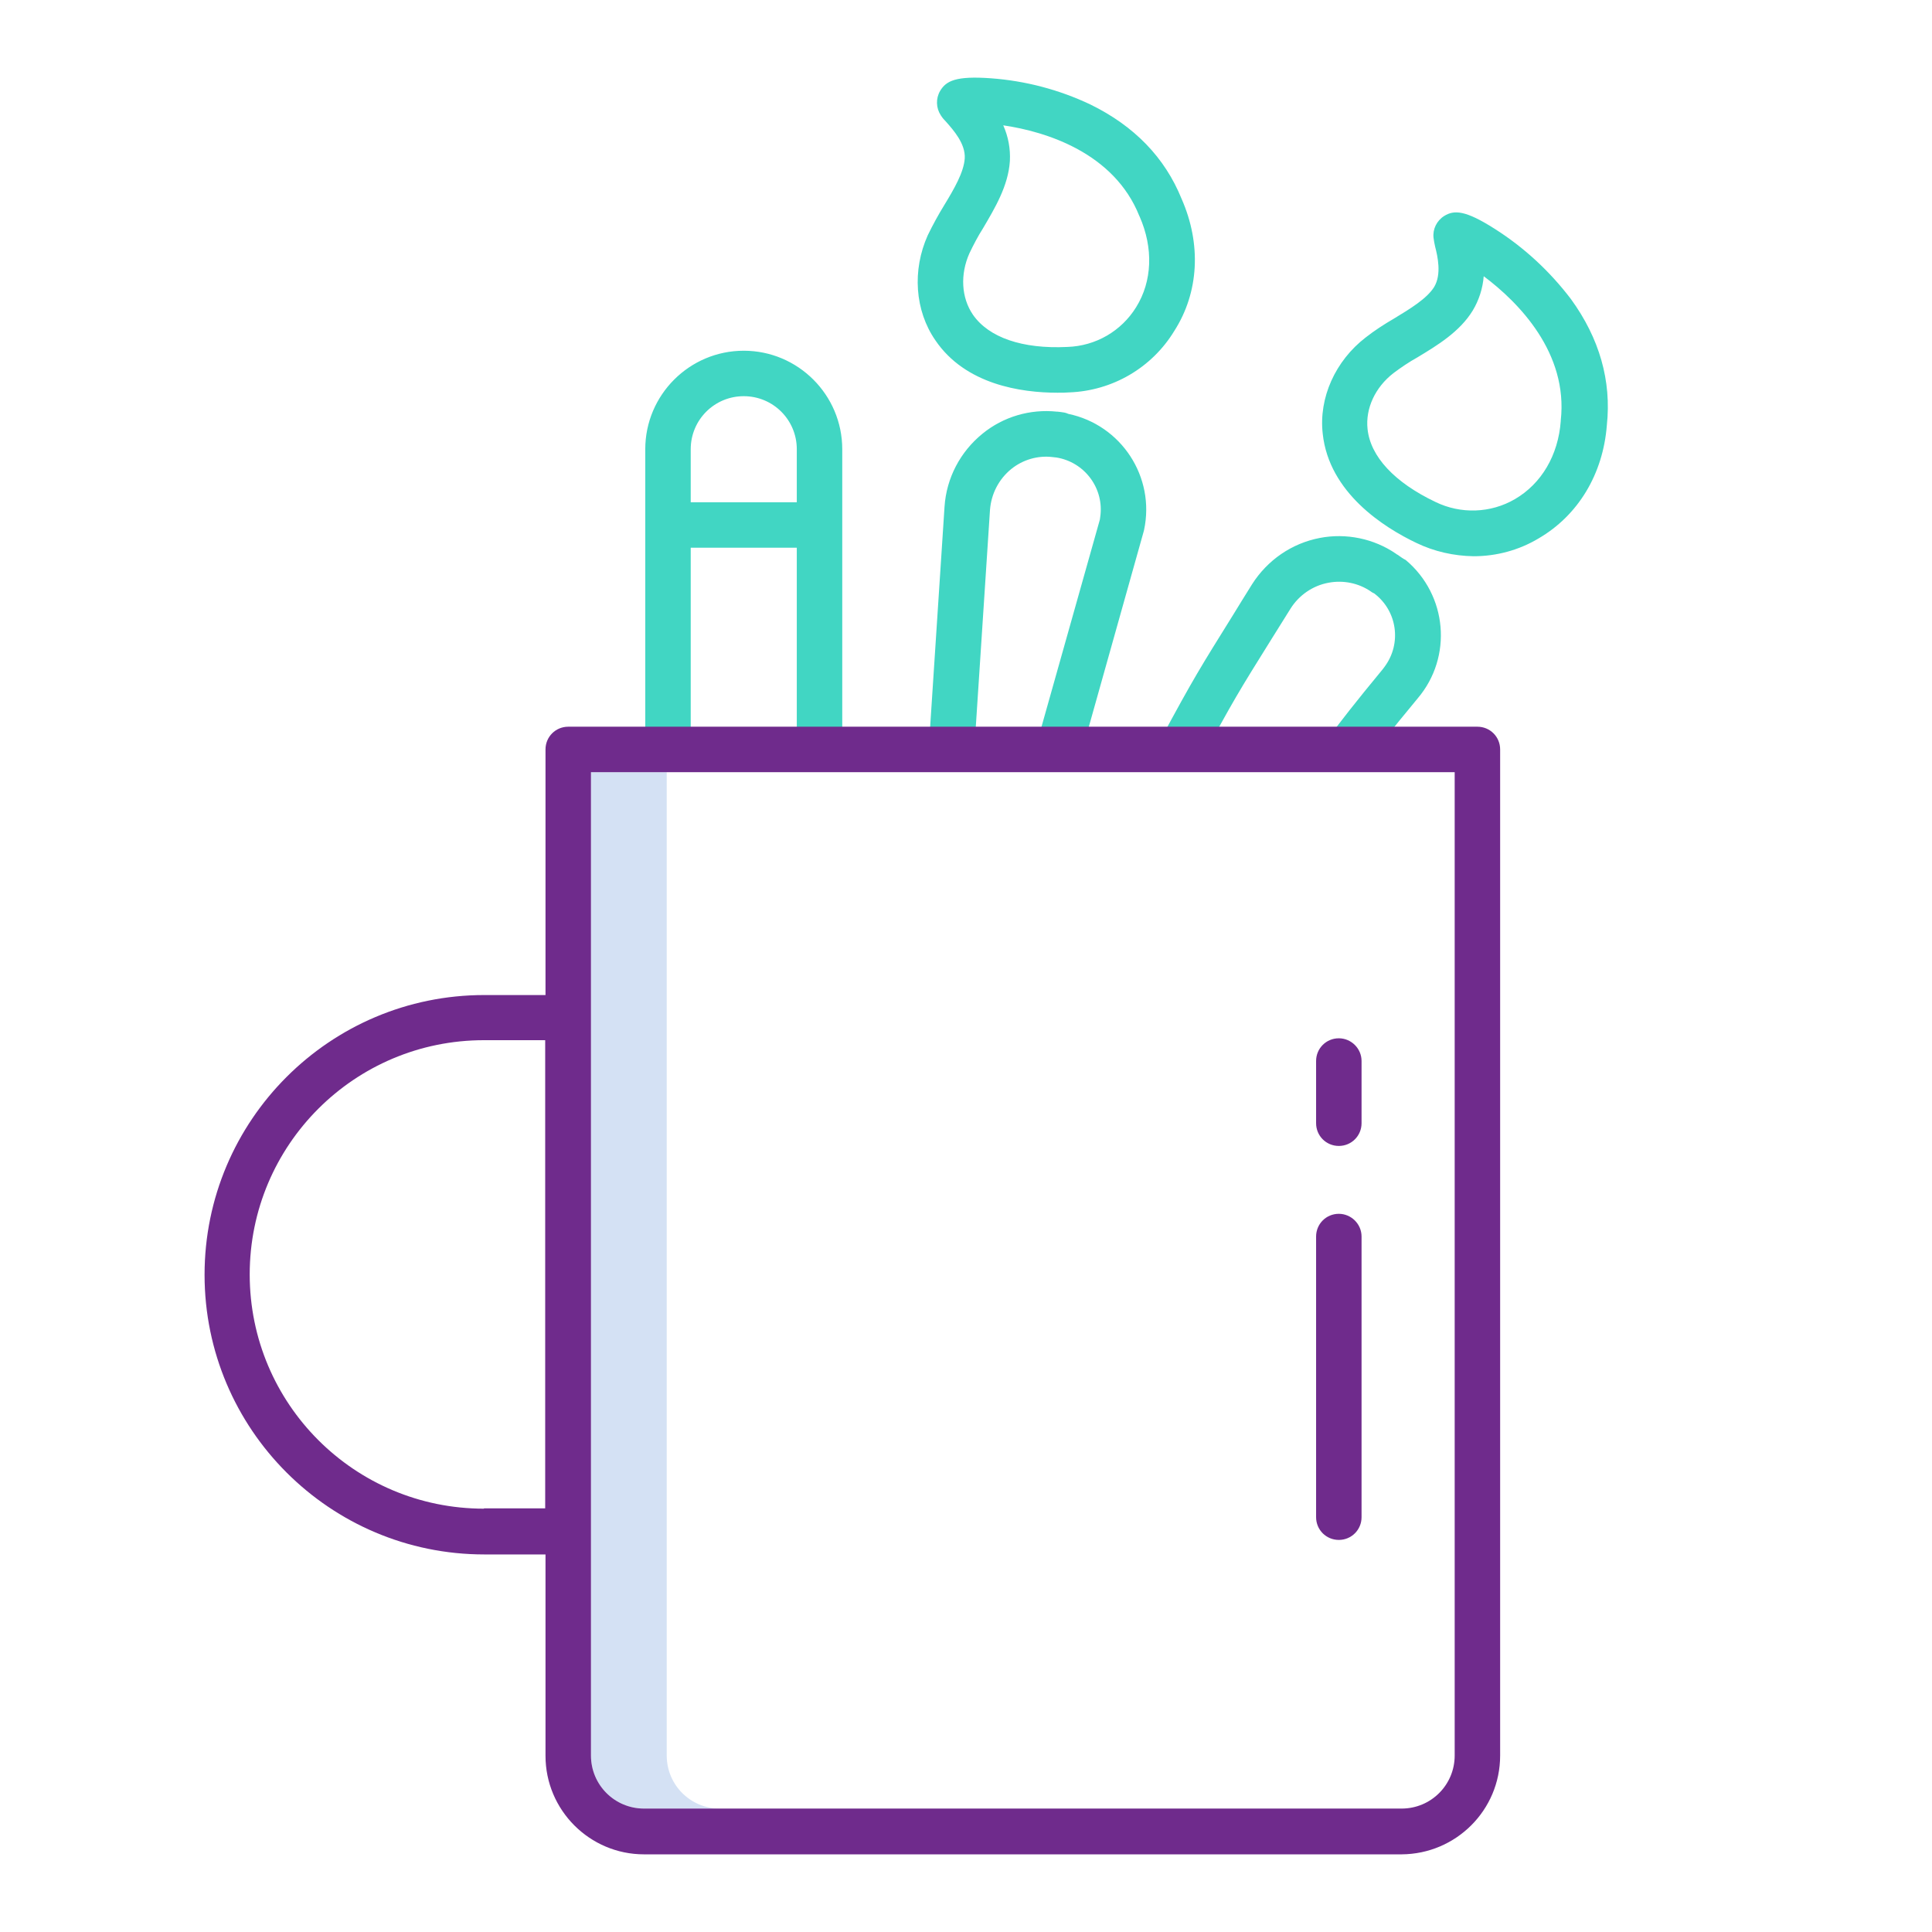
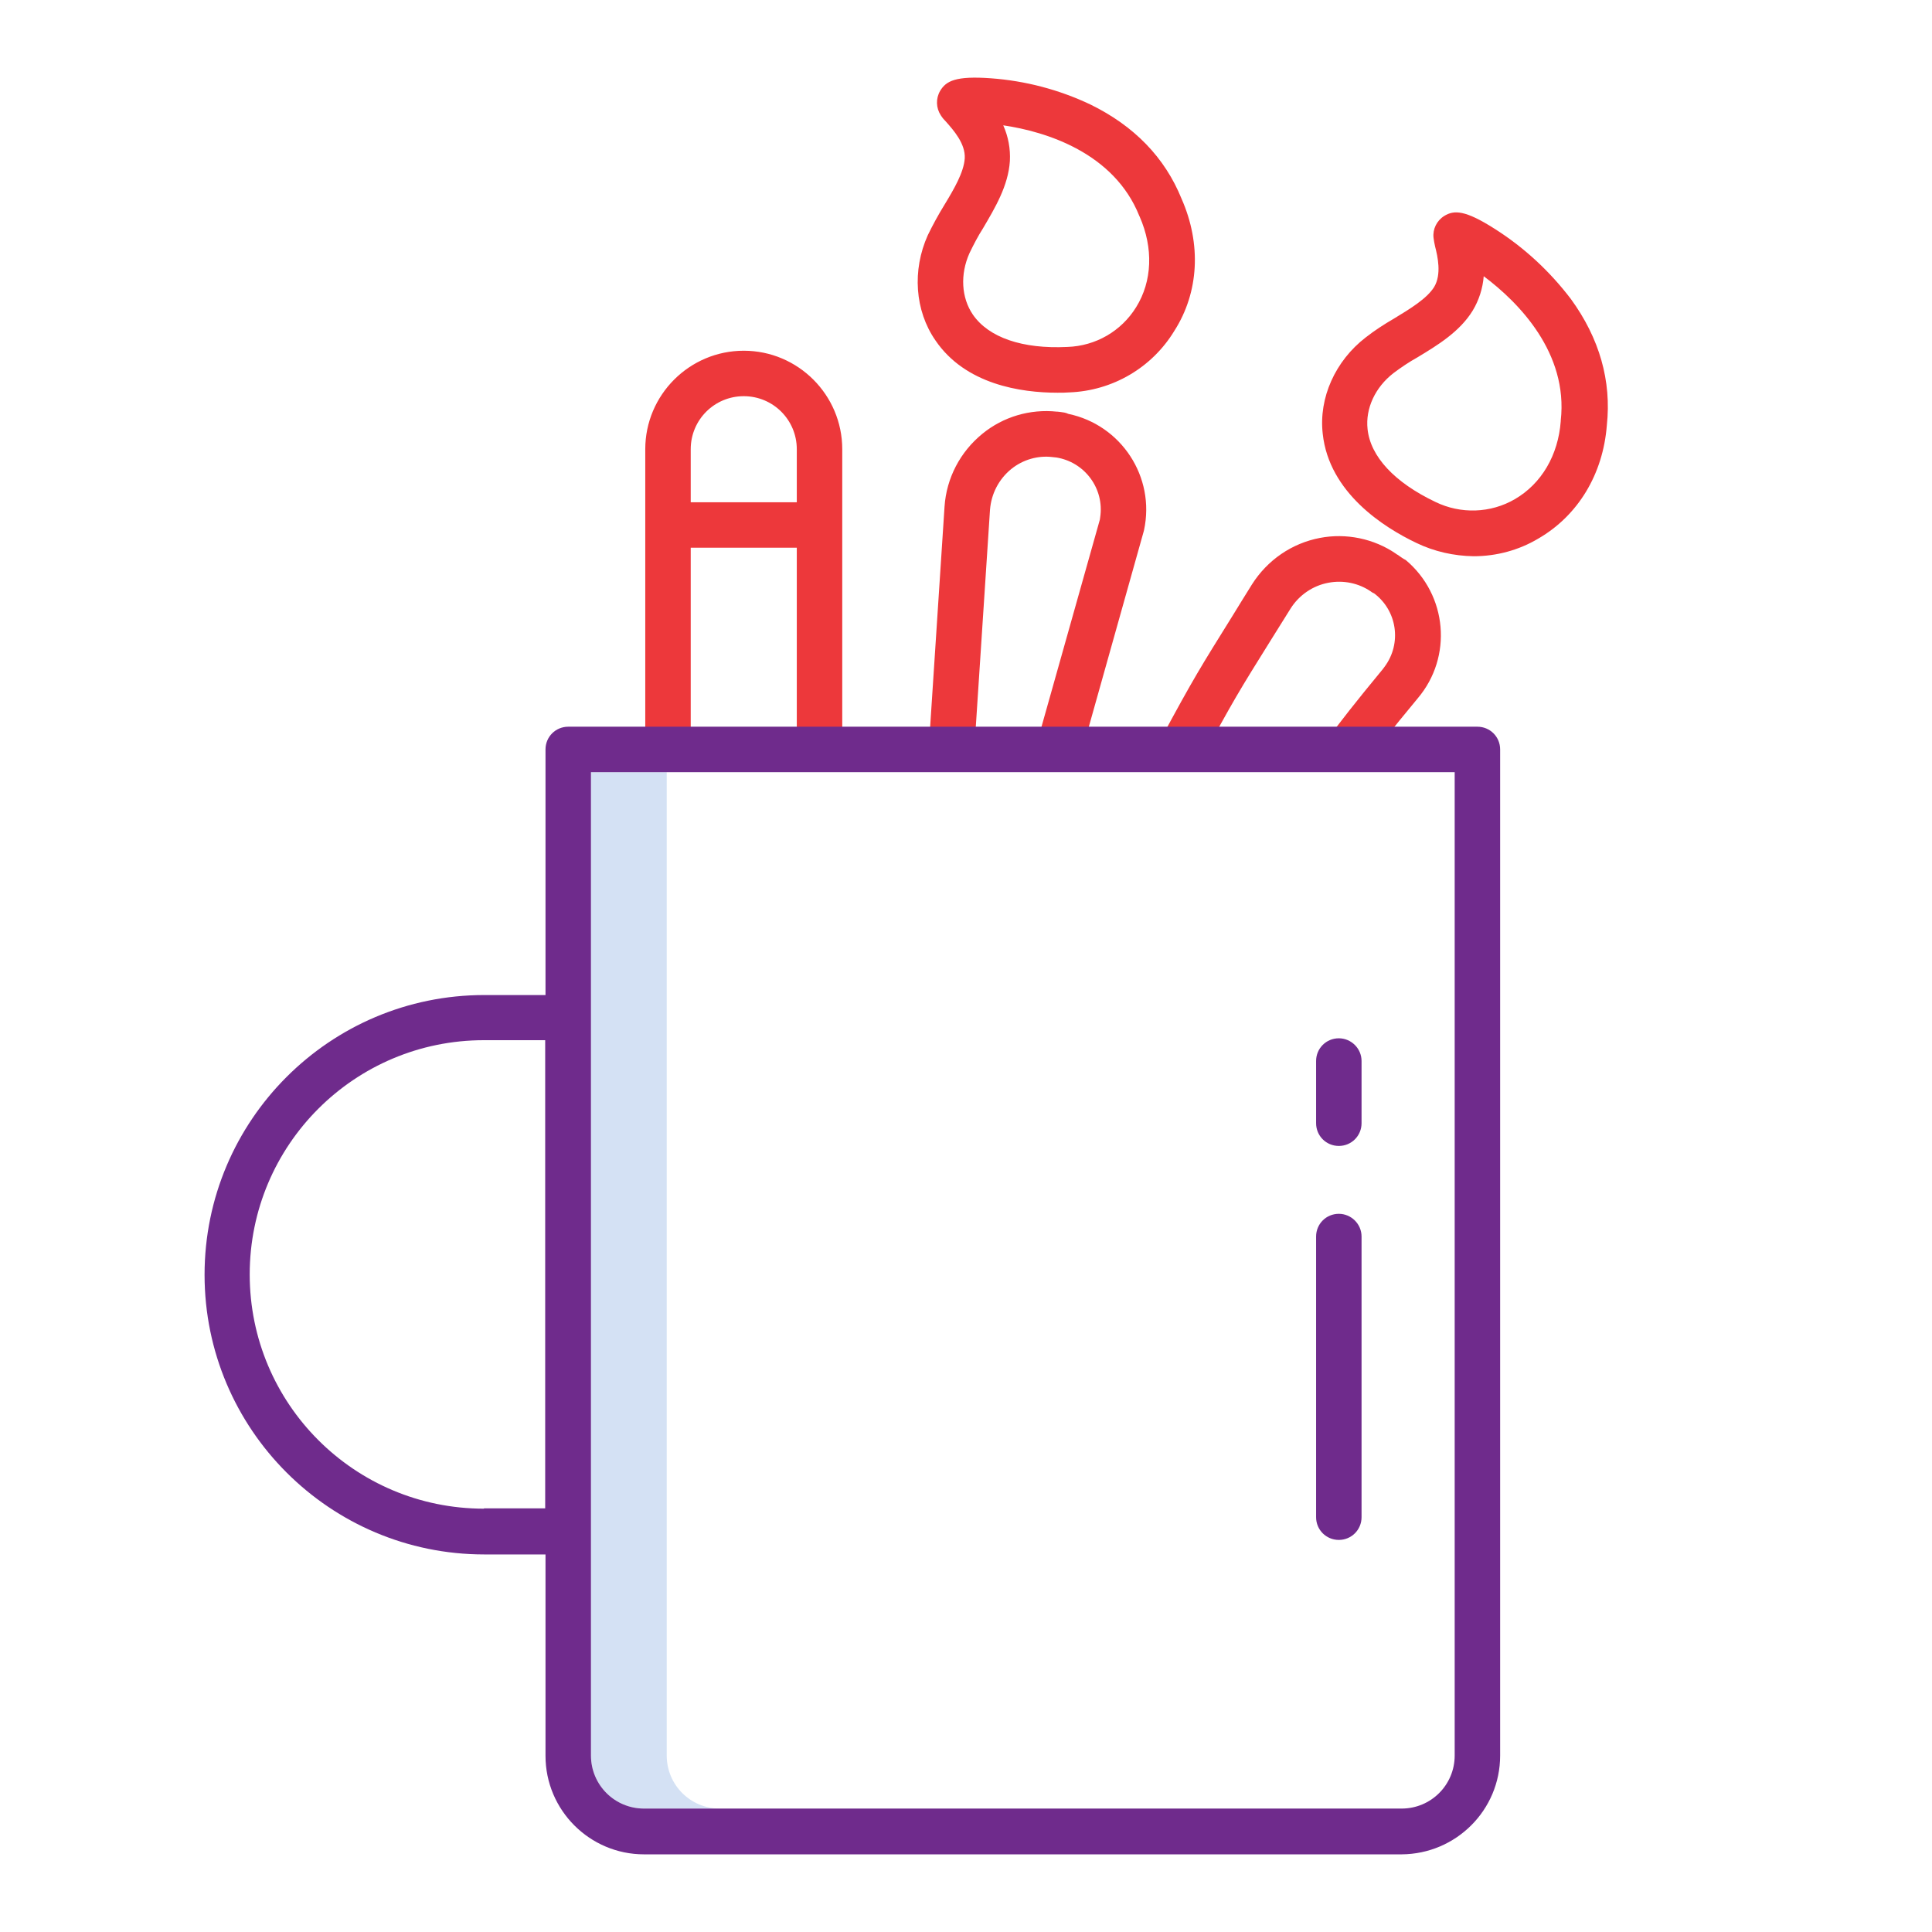
<svg xmlns="http://www.w3.org/2000/svg" version="1.1" id="Calque_1" x="0" y="0" viewBox="0 0 612 612" xml:space="preserve">
  <style>.st1{fill:#6F2B8C}</style>
  <path d="M211.2 556.1V244.6h-24v311.5c0 9.3 7.5 16.8 16.8 16.8h24c-9.3 0-16.8-7.5-16.8-16.8z" fill="#d4e1f4" />
  <path class="st1" d="M424.1 384.5c-4 0-7.2 3.2-7.2 7.2v88.9c0 4 3.2 7.2 7.2 7.2s7.2-3.2 7.2-7.2v-88.9c0-4-3.3-7.2-7.2-7.2zm0-55.6c-4 0-7.2 3.2-7.2 7.2v19.7c0 4 3.2 7.2 7.2 7.2s7.2-3.2 7.2-7.2v-19.7c0-4-3.3-7.2-7.2-7.2z" />
-   <path d="M374.3 63c-5.3-13.1-15-23.1-28.9-29.9-9.9-4.7-20.6-7.5-31.5-8.3-11.1-.8-14.2.8-16.1 4-1.4 2.4-1.3 5.4.2 7.7.5.8 1.1 1.5 1.8 2.2 2.1 2.4 6.1 6.8 5.8 11.5-.3 4.4-3.4 9.7-6.5 14.8-1.9 3.1-3.6 6.2-5.2 9.5-5 11.1-4.1 23.9 2.4 33.3 9.5 14 27.1 16.6 38.7 16.6 1.3 0 2.6 0 3.7-.1 13.7-.5 26.2-7.8 33.3-19.5 7.8-12.2 8.6-27.5 2.3-41.8zm-14.4 34.3c-4.7 7.6-12.8 12.3-21.8 12.6-14.3.7-24.9-3-29.9-10.2-3.7-5.4-4.1-12.8-1.1-19.5 1.3-2.7 2.7-5.4 4.3-7.9 3.7-6.3 8-13.4 8.5-21.3.2-3.9-.5-7.7-2.1-11.3 13.6 2 35.1 8.7 43.1 28.7 0 .1.1.1.1.2 4.4 10 4 20.5-1.1 28.7zm-24 33.2c-.3 0-.6-.1-.9-.1h-.2c-8.5-.9-17 1.6-23.6 7-7 5.7-11.4 14-12 23.1l-5 76.5 14.4.9 5-76.4c.4-5.1 2.8-9.7 6.7-12.9 3.7-3 8.5-4.4 13.2-3.8.3 0 .6.1.9.1h.1c9.1 1.4 15.4 9.9 14 19 0 .2-.1.5-.1.7l-20 71 13.9 3.9 20-71.2c0-.1.1-.3.1-.4 3.6-16.8-7.2-33.3-24-36.8-.8-.4-1.7-.5-2.5-.6zm137.6-58c-9.4-6-12.9-6-16-4.1-2.4 1.5-3.7 4.2-3.4 6.9.1.9.3 1.9.5 2.8.8 3.1 2.1 8.8-.3 12.8-2.3 3.7-7.6 6.9-12.7 10-3.1 1.8-6.2 3.8-9 6-9.6 7.4-14.9 19.1-13.6 30.5 2 18.7 19.4 29.7 29.7 34.6 5.6 2.7 11.8 4.1 18.1 4.2 7.2 0 14.3-1.9 20.5-5.6 12.6-7.3 20.5-20.4 21.7-35.9 1.5-14-2.3-27.5-11.4-40-6.7-8.8-14.8-16.3-24.1-22.2zm20.9 60.7v.2c-.8 10.8-6.1 19.8-14.5 24.7-7.7 4.5-17.2 4.8-25.2.9-13-6.2-20.6-14.4-21.5-23.1-.7-6.5 2.4-13.2 8.2-17.7 2.4-1.8 4.9-3.5 7.6-5 6.3-3.8 13.4-8.1 17.5-14.8 2-3.3 3.2-7.1 3.5-10.9 11.1 8.3 26.8 24.3 24.4 45.7zM443.1 176c-.2-.2-.5-.3-.8-.5l-.1-.1c-7-4.8-15.8-6.6-24.1-5-8.9 1.7-16.6 7-21.5 14.7-2.3 3.7-4.3 6.9-6 9.7-10.2 16.4-12.4 19.8-23.1 39.7l12.7 6.8c10.5-19.5 12.3-22.4 22.6-38.9 1.8-2.8 3.7-6 6-9.6 2.7-4.3 7.1-7.3 12-8.2 4.7-.9 9.6.1 13.5 2.8.2.2.5.3.8.5h.1c7.4 5.5 8.9 15.9 3.4 23.3-.2.3-.4.5-.6.8-9 10.9-13.4 16.6-17.4 22l11.5 8.6c3.9-5.2 8.2-10.8 17-21.4 11.1-13.1 9.4-32.7-3.8-43.8-.8-.4-1.5-.9-2.2-1.4zm-207.5-64.9c-17.2 0-31.2 14-31.2 31.2v96h14.4v-64.8h33.6v64.8h14.4v-96c0-17.2-14-31.2-31.2-31.2zm-16.8 48v-16.8c0-9.3 7.5-16.8 16.8-16.8s16.8 7.5 16.8 16.8v16.8h-33.6z" fill="#41d6c3" />
+   <path d="M374.3 63c-5.3-13.1-15-23.1-28.9-29.9-9.9-4.7-20.6-7.5-31.5-8.3-11.1-.8-14.2.8-16.1 4-1.4 2.4-1.3 5.4.2 7.7.5.8 1.1 1.5 1.8 2.2 2.1 2.4 6.1 6.8 5.8 11.5-.3 4.4-3.4 9.7-6.5 14.8-1.9 3.1-3.6 6.2-5.2 9.5-5 11.1-4.1 23.9 2.4 33.3 9.5 14 27.1 16.6 38.7 16.6 1.3 0 2.6 0 3.7-.1 13.7-.5 26.2-7.8 33.3-19.5 7.8-12.2 8.6-27.5 2.3-41.8zm-14.4 34.3c-4.7 7.6-12.8 12.3-21.8 12.6-14.3.7-24.9-3-29.9-10.2-3.7-5.4-4.1-12.8-1.1-19.5 1.3-2.7 2.7-5.4 4.3-7.9 3.7-6.3 8-13.4 8.5-21.3.2-3.9-.5-7.7-2.1-11.3 13.6 2 35.1 8.7 43.1 28.7 0 .1.1.1.1.2 4.4 10 4 20.5-1.1 28.7zm-24 33.2c-.3 0-.6-.1-.9-.1h-.2c-8.5-.9-17 1.6-23.6 7-7 5.7-11.4 14-12 23.1l-5 76.5 14.4.9 5-76.4c.4-5.1 2.8-9.7 6.7-12.9 3.7-3 8.5-4.4 13.2-3.8.3 0 .6.1.9.1h.1c9.1 1.4 15.4 9.9 14 19 0 .2-.1.5-.1.7l-20 71 13.9 3.9 20-71.2c0-.1.1-.3.1-.4 3.6-16.8-7.2-33.3-24-36.8-.8-.4-1.7-.5-2.5-.6zm137.6-58c-9.4-6-12.9-6-16-4.1-2.4 1.5-3.7 4.2-3.4 6.9.1.9.3 1.9.5 2.8.8 3.1 2.1 8.8-.3 12.8-2.3 3.7-7.6 6.9-12.7 10-3.1 1.8-6.2 3.8-9 6-9.6 7.4-14.9 19.1-13.6 30.5 2 18.7 19.4 29.7 29.7 34.6 5.6 2.7 11.8 4.1 18.1 4.2 7.2 0 14.3-1.9 20.5-5.6 12.6-7.3 20.5-20.4 21.7-35.9 1.5-14-2.3-27.5-11.4-40-6.7-8.8-14.8-16.3-24.1-22.2zm20.9 60.7v.2c-.8 10.8-6.1 19.8-14.5 24.7-7.7 4.5-17.2 4.8-25.2.9-13-6.2-20.6-14.4-21.5-23.1-.7-6.5 2.4-13.2 8.2-17.7 2.4-1.8 4.9-3.5 7.6-5 6.3-3.8 13.4-8.1 17.5-14.8 2-3.3 3.2-7.1 3.5-10.9 11.1 8.3 26.8 24.3 24.4 45.7zM443.1 176c-.2-.2-.5-.3-.8-.5l-.1-.1c-7-4.8-15.8-6.6-24.1-5-8.9 1.7-16.6 7-21.5 14.7-2.3 3.7-4.3 6.9-6 9.7-10.2 16.4-12.4 19.8-23.1 39.7l12.7 6.8c10.5-19.5 12.3-22.4 22.6-38.9 1.8-2.8 3.7-6 6-9.6 2.7-4.3 7.1-7.3 12-8.2 4.7-.9 9.6.1 13.5 2.8.2.2.5.3.8.5h.1c7.4 5.5 8.9 15.9 3.4 23.3-.2.3-.4.5-.6.8-9 10.9-13.4 16.6-17.4 22l11.5 8.6c3.9-5.2 8.2-10.8 17-21.4 11.1-13.1 9.4-32.7-3.8-43.8-.8-.4-1.5-.9-2.2-1.4zm-207.5-64.9c-17.2 0-31.2 14-31.2 31.2v96h14.4v-64.8h33.6v64.8h14.4v-96c0-17.2-14-31.2-31.2-31.2zm-16.8 48v-16.8c0-9.3 7.5-16.8 16.8-16.8s16.8 7.5 16.8 16.8v16.8h-33.6z" fill="#ED383B" />
  <path class="st1" d="M475.2 556.1V237.4c0-4-3.2-7.2-7.2-7.2H180c-4 0-7.2 3.2-7.2 7.2v77.8h-19.4c-48.9 0-88.6 39.7-88.6 88.6s39.7 88.6 88.6 88.6h19.4v63.8c0 17.2 14 31.2 31.2 31.2h240c17.2-.1 31.2-14 31.2-31.3zm-321.9-78.2c-41 0-74.2-33.2-74.2-74.2s33.2-74.2 74.2-74.2h19.4v148.3h-19.4v.1zm33.9 78.2V244.6h273.6v311.5c0 9.3-7.5 16.8-16.8 16.8H204c-9.3 0-16.8-7.5-16.8-16.8z" />
</svg>
